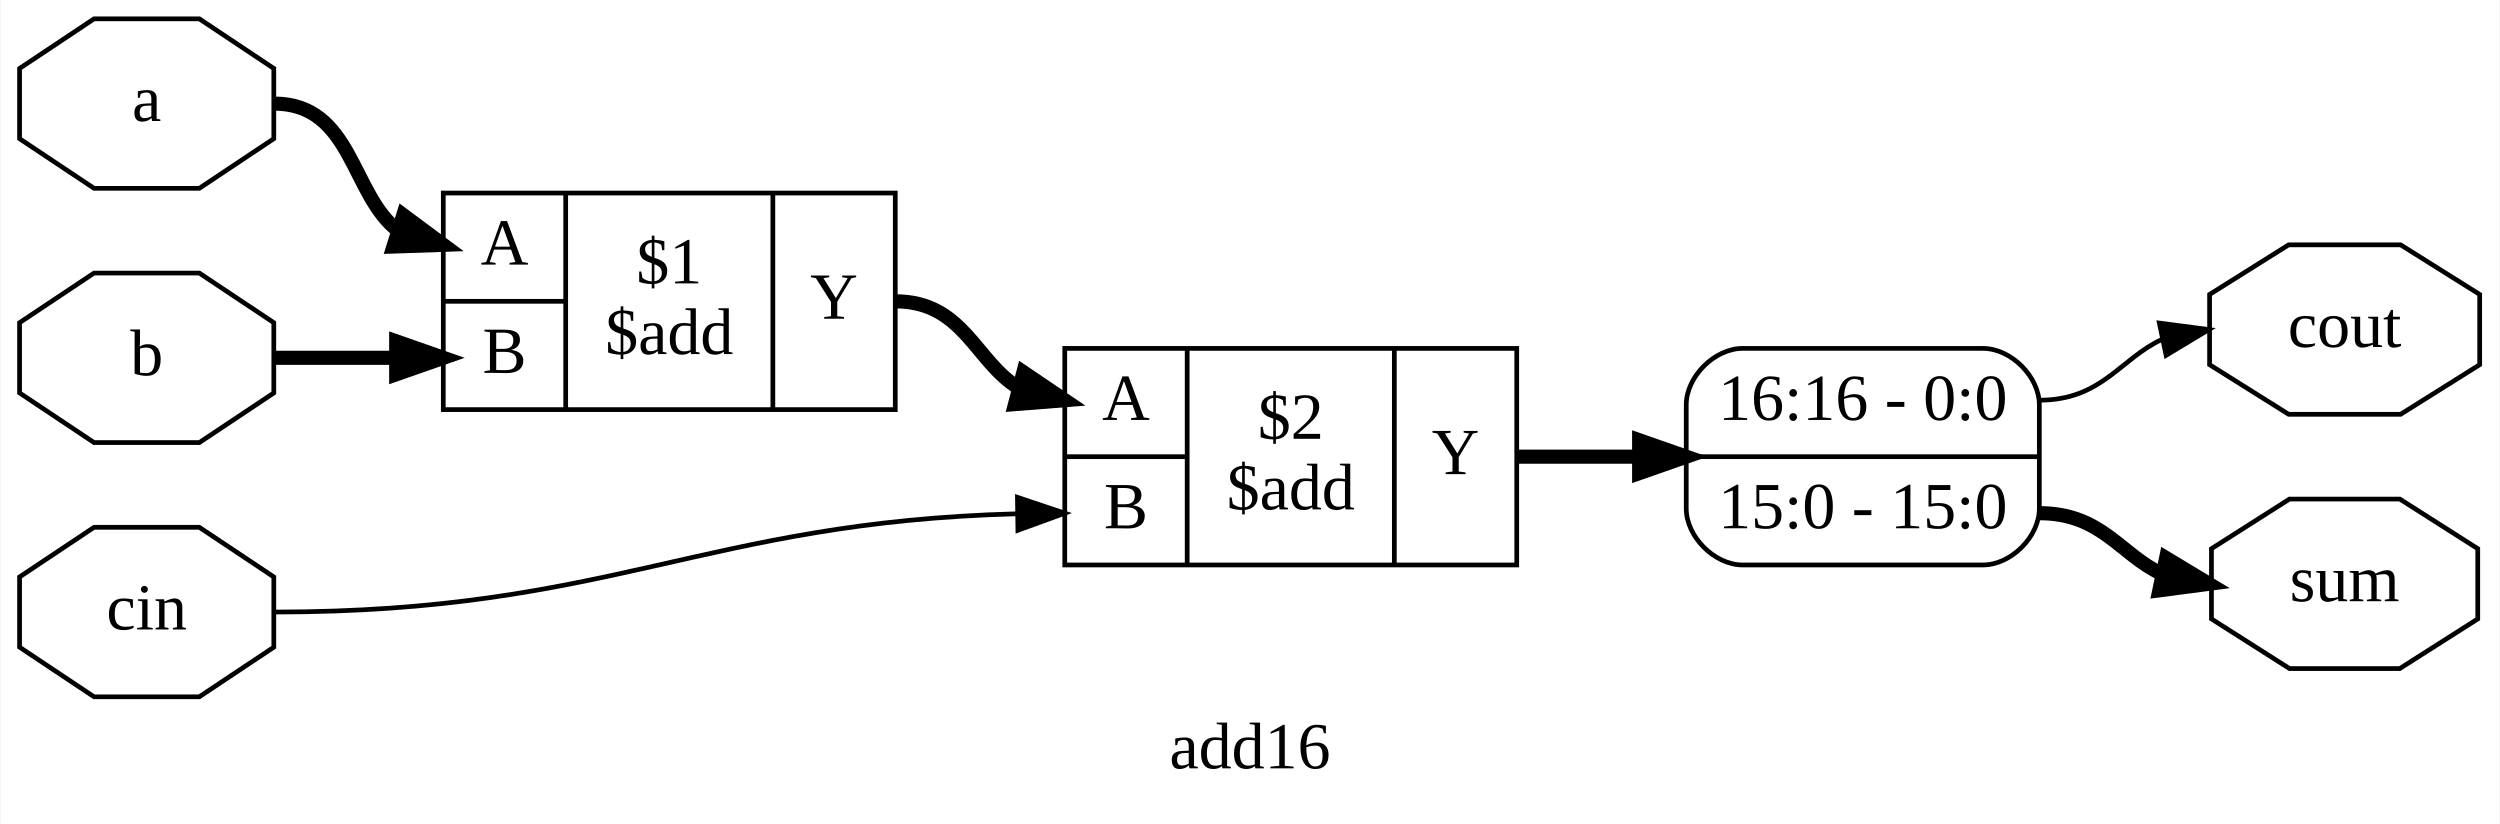
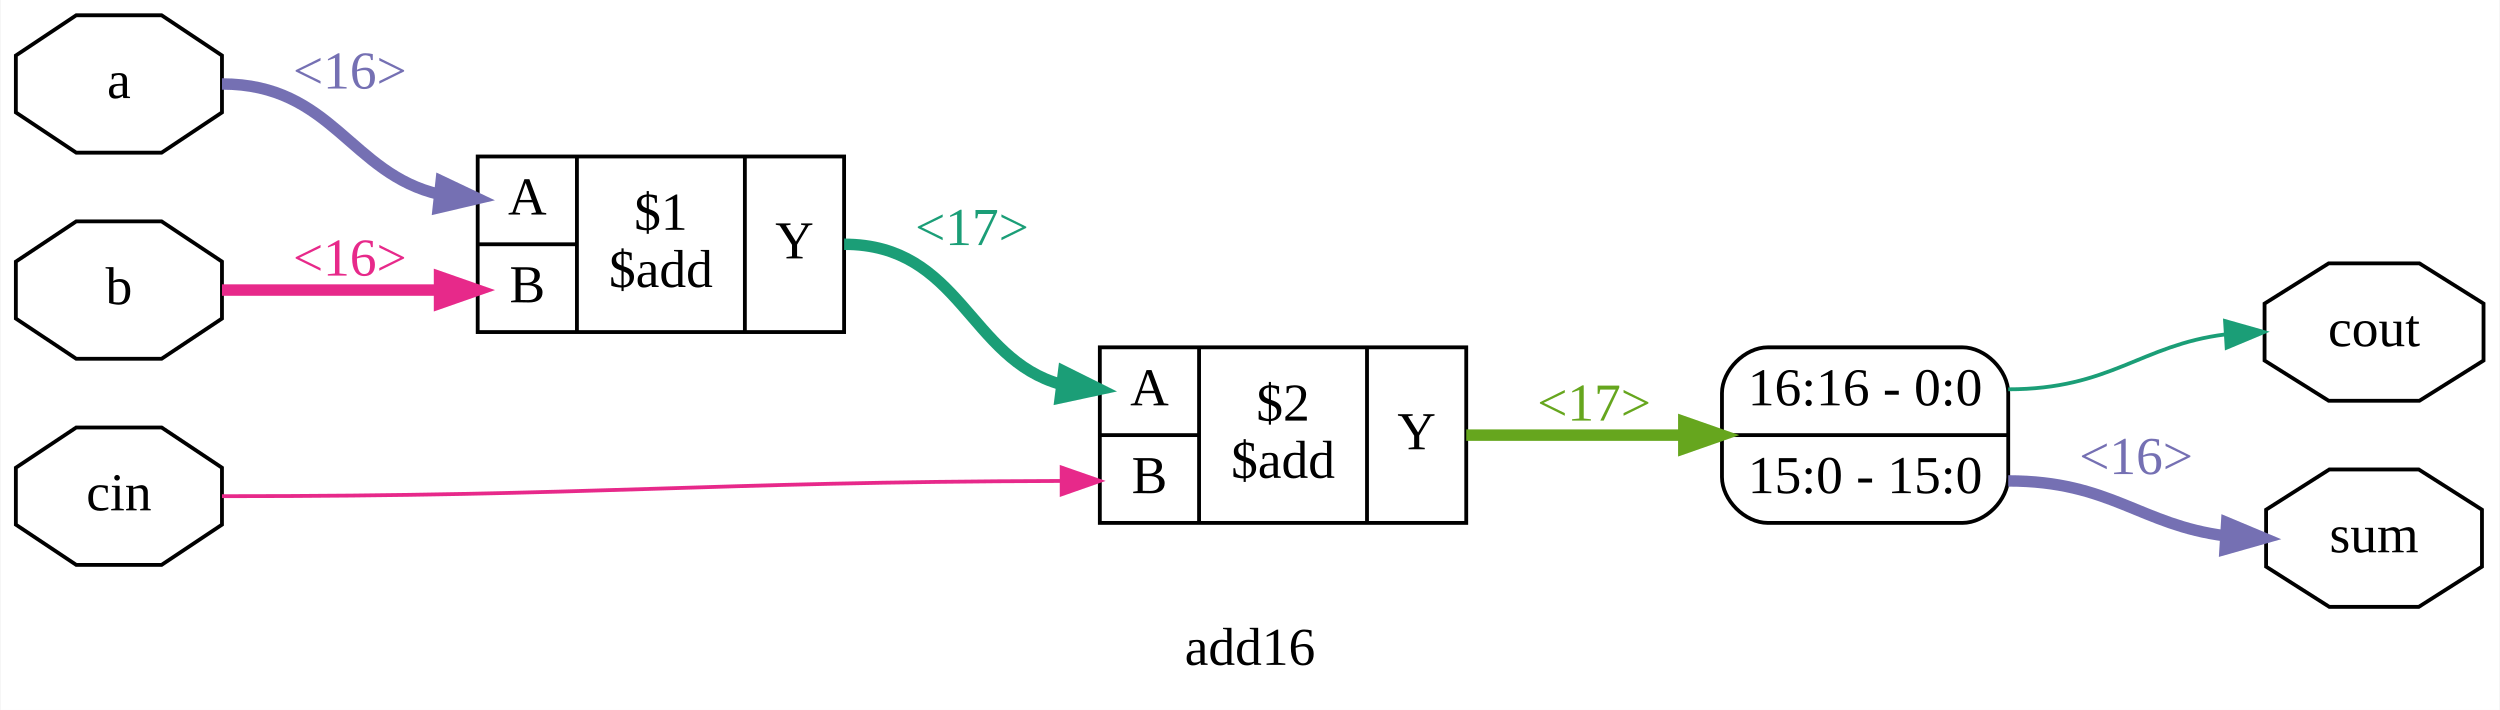
- <svg xmlns="http://www.w3.org/2000/svg" width="531pt" height="175pt" viewBox="0.00 0.00 530.69 175.00">
-   <g id="graph0" class="graph" transform="scale(1 1) rotate(0) translate(4 171)">
-     <polygon fill="white" stroke="transparent" points="-4,4 -4,-171 526.69,-171 526.69,4 -4,4" />
-     <text text-anchor="middle" x="261.34" y="-7.8" font-family="Times New Roman,serif" font-size="14.00">add16</text>
+ <svg xmlns="http://www.w3.org/2000/svg" width="655pt" height="186pt" viewBox="0.00 0.00 654.69 186.00">
+   <g id="graph0" class="graph" transform="scale(1 1) rotate(0) translate(4 182)">
+     <polygon fill="white" stroke="transparent" points="-4,4 -4,-182 650.69,-182 650.69,4 -4,4" />
+     <text text-anchor="middle" x="323.34" y="-7.8" font-family="Times New Roman,serif" font-size="14.00">add16</text>
    <g id="node1" class="node">
-       <polygon fill="none" stroke="black" points="522.53,-93.54 522.53,-108.46 505.73,-119 481.96,-119 465.16,-108.46 465.16,-93.54 481.96,-83 505.73,-83 522.53,-93.54" />
-       <text text-anchor="middle" x="493.84" y="-97.3" font-family="Times New Roman,serif" font-size="14.00">cout</text>
+       <polygon fill="none" stroke="black" points="646.53,-87.54 646.53,-102.46 629.73,-113 605.96,-113 589.16,-102.46 589.16,-87.54 605.96,-77 629.73,-77 646.53,-87.54" />
+       <text text-anchor="middle" x="617.84" y="-91.3" font-family="Times New Roman,serif" font-size="14.00">cout</text>
    </g>
    <g id="node2" class="node">
-       <polygon fill="none" stroke="black" points="522.12,-39.54 522.12,-54.46 505.56,-65 482.13,-65 465.56,-54.46 465.56,-39.54 482.13,-29 505.56,-29 522.12,-39.54" />
-       <text text-anchor="middle" x="493.84" y="-43.3" font-family="Times New Roman,serif" font-size="14.00">sum</text>
+       <polygon fill="none" stroke="black" points="646.12,-33.54 646.12,-48.46 629.56,-59 606.13,-59 589.56,-48.46 589.56,-33.54 606.13,-23 629.56,-23 646.12,-33.54" />
+       <text text-anchor="middle" x="617.84" y="-37.3" font-family="Times New Roman,serif" font-size="14.00">sum</text>
    </g>
    <g id="node3" class="node">
-       <polygon fill="none" stroke="black" points="54,-33.54 54,-48.46 38.18,-59 15.82,-59 0,-48.46 0,-33.54 15.82,-23 38.18,-23 54,-33.54" />
-       <text text-anchor="middle" x="27" y="-37.3" font-family="Times New Roman,serif" font-size="14.00">cin</text>
+       <polygon fill="none" stroke="black" points="54,-44.54 54,-59.46 38.18,-70 15.82,-70 0,-59.46 0,-44.54 15.82,-34 38.18,-34 54,-44.54" />
+       <text text-anchor="middle" x="27" y="-48.3" font-family="Times New Roman,serif" font-size="14.00">cin</text>
    </g>
    <g id="node6" class="node">
-       <polygon fill="none" stroke="black" points="222,-51 222,-97 318,-97 318,-51 222,-51" />
-       <text text-anchor="middle" x="235" y="-81.8" font-family="Times New Roman,serif" font-size="14.00">A</text>
-       <polyline fill="none" stroke="black" points="222,-74 248,-74 " />
-       <text text-anchor="middle" x="235" y="-58.8" font-family="Times New Roman,serif" font-size="14.00">B</text>
-       <polyline fill="none" stroke="black" points="248,-51 248,-97 " />
-       <text text-anchor="middle" x="270" y="-77.8" font-family="Times New Roman,serif" font-size="14.00">$2</text>
-       <text text-anchor="middle" x="270" y="-62.8" font-family="Times New Roman,serif" font-size="14.00">$add</text>
-       <polyline fill="none" stroke="black" points="292,-51 292,-97 " />
-       <text text-anchor="middle" x="305" y="-70.3" font-family="Times New Roman,serif" font-size="14.00">Y</text>
+       <polygon fill="none" stroke="black" points="284,-45 284,-91 380,-91 380,-45 284,-45" />
+       <text text-anchor="middle" x="297" y="-75.8" font-family="Times New Roman,serif" font-size="14.00">A</text>
+       <polyline fill="none" stroke="black" points="284,-68 310,-68 " />
+       <text text-anchor="middle" x="297" y="-52.8" font-family="Times New Roman,serif" font-size="14.00">B</text>
+       <polyline fill="none" stroke="black" points="310,-45 310,-91 " />
+       <text text-anchor="middle" x="332" y="-71.8" font-family="Times New Roman,serif" font-size="14.00">$2</text>
+       <text text-anchor="middle" x="332" y="-56.8" font-family="Times New Roman,serif" font-size="14.00">$add</text>
+       <polyline fill="none" stroke="black" points="354,-45 354,-91 " />
+       <text text-anchor="middle" x="367" y="-64.3" font-family="Times New Roman,serif" font-size="14.00">Y</text>
    </g>
    <g id="edge5" class="edge">
-       <path fill="none" stroke="black" d="M54,-41C125.72,-41 144.98,-60.08 211.79,-61.87" />
-       <polygon fill="black" stroke="black" points="211.95,-65.37 222,-62 212.05,-58.37 211.95,-65.37" />
+       <path fill="none" stroke="#e7298a" d="M54,-52C152.74,-52 179.93,-55.73 273.78,-55.99" />
+       <polygon fill="#e7298a" stroke="#e7298a" points="274,-59.49 284,-56 274,-52.49 274,-59.49" />
    </g>
    <g id="node4" class="node">
-       <polygon fill="none" stroke="black" points="54,-87.54 54,-102.46 38.18,-113 15.82,-113 0,-102.46 0,-87.54 15.82,-77 38.18,-77 54,-87.54" />
-       <text text-anchor="middle" x="27" y="-91.3" font-family="Times New Roman,serif" font-size="14.00">b</text>
+       <polygon fill="none" stroke="black" points="54,-98.54 54,-113.46 38.18,-124 15.82,-124 0,-113.46 0,-98.54 15.82,-88 38.18,-88 54,-98.54" />
+       <text text-anchor="middle" x="27" y="-102.3" font-family="Times New Roman,serif" font-size="14.00">b</text>
    </g>
    <g id="node7" class="node">
-       <polygon fill="none" stroke="black" points="90,-84 90,-130 186,-130 186,-84 90,-84" />
-       <text text-anchor="middle" x="103" y="-114.8" font-family="Times New Roman,serif" font-size="14.00">A</text>
-       <polyline fill="none" stroke="black" points="90,-107 116,-107 " />
-       <text text-anchor="middle" x="103" y="-91.8" font-family="Times New Roman,serif" font-size="14.00">B</text>
-       <polyline fill="none" stroke="black" points="116,-84 116,-130 " />
-       <text text-anchor="middle" x="138" y="-110.8" font-family="Times New Roman,serif" font-size="14.00">$1</text>
-       <text text-anchor="middle" x="138" y="-95.8" font-family="Times New Roman,serif" font-size="14.00">$add</text>
-       <polyline fill="none" stroke="black" points="160,-84 160,-130 " />
-       <text text-anchor="middle" x="173" y="-103.3" font-family="Times New Roman,serif" font-size="14.00">Y</text>
+       <polygon fill="none" stroke="black" points="121,-95 121,-141 217,-141 217,-95 121,-95" />
+       <text text-anchor="middle" x="134" y="-125.8" font-family="Times New Roman,serif" font-size="14.00">A</text>
+       <polyline fill="none" stroke="black" points="121,-118 147,-118 " />
+       <text text-anchor="middle" x="134" y="-102.8" font-family="Times New Roman,serif" font-size="14.00">B</text>
+       <polyline fill="none" stroke="black" points="147,-95 147,-141 " />
+       <text text-anchor="middle" x="169" y="-121.8" font-family="Times New Roman,serif" font-size="14.00">$1</text>
+       <text text-anchor="middle" x="169" y="-106.8" font-family="Times New Roman,serif" font-size="14.00">$add</text>
+       <polyline fill="none" stroke="black" points="191,-95 191,-141 " />
+       <text text-anchor="middle" x="204" y="-114.3" font-family="Times New Roman,serif" font-size="14.00">Y</text>
    </g>
    <g id="edge6" class="edge">
-       <path fill="none" stroke="black" stroke-width="3" d="M54,-95C66,-95 71.25,-95 79.87,-95" />
-       <polygon fill="black" stroke="black" stroke-width="3" points="80,-98.5 90,-95 80,-91.5 80,-98.5" />
+       <path fill="none" stroke="#e7298a" stroke-width="3" d="M54,-106C80.06,-106 89.01,-106 110.79,-106" />
+       <polygon fill="#e7298a" stroke="#e7298a" stroke-width="3" points="111,-109.5 121,-106 111,-102.5 111,-109.5" />
+       <text text-anchor="middle" x="87.5" y="-109.8" font-family="Times New Roman,serif" font-size="14.00" fill="#e7298a">&lt;16&gt;</text>
    </g>
    <g id="node5" class="node">
-       <polygon fill="none" stroke="black" points="54,-141.54 54,-156.46 38.18,-167 15.82,-167 0,-156.46 0,-141.54 15.82,-131 38.18,-131 54,-141.54" />
-       <text text-anchor="middle" x="27" y="-145.3" font-family="Times New Roman,serif" font-size="14.00">a</text>
+       <polygon fill="none" stroke="black" points="54,-152.54 54,-167.46 38.18,-178 15.82,-178 0,-167.46 0,-152.54 15.82,-142 38.18,-142 54,-152.54" />
+       <text text-anchor="middle" x="27" y="-156.3" font-family="Times New Roman,serif" font-size="14.00">a</text>
    </g>
    <g id="edge7" class="edge">
-       <path fill="none" stroke="black" stroke-width="3" d="M54,-149C70.76,-149 70.37,-129.57 80.43,-121.99" />
-       <polygon fill="black" stroke="black" stroke-width="3" points="81.5,-125.32 90,-119 79.41,-118.64 81.5,-125.32" />
+       <path fill="none" stroke="#7570b3" stroke-width="3" d="M54,-160C82.93,-160 87.58,-136.41 111.01,-131.07" />
+       <polygon fill="#7570b3" stroke="#7570b3" stroke-width="3" points="111.43,-134.54 121,-130 110.68,-127.58 111.43,-134.54" />
+       <text text-anchor="middle" x="87.5" y="-158.8" font-family="Times New Roman,serif" font-size="14.00" fill="#7570b3">&lt;16&gt;</text>
    </g>
    <g id="node8" class="node">
-       <path fill="none" stroke="black" d="M366,-51C366,-51 417,-51 417,-51 423,-51 429,-57 429,-63 429,-63 429,-85 429,-85 429,-91 423,-97 417,-97 417,-97 366,-97 366,-97 360,-97 354,-91 354,-85 354,-85 354,-63 354,-63 354,-57 360,-51 366,-51" />
-       <text text-anchor="middle" x="391.5" y="-81.8" font-family="Times New Roman,serif" font-size="14.00">16:16 - 0:0</text>
-       <polyline fill="none" stroke="black" points="354,-74 429,-74 " />
-       <text text-anchor="middle" x="391.5" y="-58.8" font-family="Times New Roman,serif" font-size="14.00">15:0 - 15:0</text>
+       <path fill="none" stroke="black" d="M459,-45C459,-45 510,-45 510,-45 516,-45 522,-51 522,-57 522,-57 522,-79 522,-79 522,-85 516,-91 510,-91 510,-91 459,-91 459,-91 453,-91 447,-85 447,-79 447,-79 447,-57 447,-57 447,-51 453,-45 459,-45" />
+       <text text-anchor="middle" x="484.5" y="-75.8" font-family="Times New Roman,serif" font-size="14.00">16:16 - 0:0</text>
+       <polyline fill="none" stroke="black" points="447,-68 522,-68 " />
+       <text text-anchor="middle" x="484.5" y="-52.8" font-family="Times New Roman,serif" font-size="14.00">15:0 - 15:0</text>
    </g>
    <g id="edge1" class="edge">
-       <path fill="none" stroke="black" stroke-width="3" d="M318,-74C330,-74 335.25,-74 343.87,-74" />
-       <polygon fill="black" stroke="black" stroke-width="3" points="344,-77.5 354,-74 344,-70.5 344,-77.5" />
+       <path fill="none" stroke="#66a61e" stroke-width="3" d="M380,-68C406.06,-68 415.01,-68 436.79,-68" />
+       <polygon fill="#66a61e" stroke="#66a61e" stroke-width="3" points="437,-71.5 447,-68 437,-64.5 437,-71.5" />
+       <text text-anchor="middle" x="413.5" y="-71.8" font-family="Times New Roman,serif" font-size="14.00" fill="#66a61e">&lt;17&gt;</text>
    </g>
    <g id="edge2" class="edge">
-       <path fill="none" stroke="black" stroke-width="3" d="M186,-107C200.47,-107 203,-94.18 212.24,-88.58" />
-       <polygon fill="black" stroke="black" stroke-width="3" points="213.22,-91.94 222,-86 211.44,-85.17 213.22,-91.94" />
+       <path fill="none" stroke="#1b9e77" stroke-width="3" d="M217,-118C247.49,-118 249.66,-87.86 273.95,-81.26" />
+       <polygon fill="#1b9e77" stroke="#1b9e77" stroke-width="3" points="274.52,-84.72 284,-80 273.64,-77.78 274.52,-84.72" />
+       <text text-anchor="middle" x="250.5" y="-117.8" font-family="Times New Roman,serif" font-size="14.00" fill="#1b9e77">&lt;17&gt;</text>
    </g>
    <g id="edge3" class="edge">
-       <path fill="none" stroke="black" d="M429,-86C442.27,-86 446.16,-94.79 455.04,-98.91" />
-       <polygon fill="black" stroke="black" points="454.49,-102.38 465,-101 455.93,-95.53 454.49,-102.38" />
+       <path fill="none" stroke="#1b9e77" d="M522,-80C548.82,-80 556.68,-91.59 578.91,-94.39" />
+       <polygon fill="#1b9e77" stroke="#1b9e77" points="578.81,-97.89 589,-95 579.23,-90.91 578.81,-97.89" />
    </g>
    <g id="edge4" class="edge">
-       <path fill="none" stroke="black" stroke-width="3" d="M429,-62C442.27,-62 446.16,-53.21 455.04,-49.09" />
-       <polygon fill="black" stroke="black" stroke-width="3" points="455.93,-52.47 465,-47 454.49,-45.62 455.93,-52.47" />
+       <path fill="none" stroke="#7570b3" stroke-width="3" d="M522,-56C548.82,-56 556.68,-44.41 578.91,-41.61" />
+       <polygon fill="#7570b3" stroke="#7570b3" stroke-width="3" points="579.23,-45.09 589,-41 578.81,-38.11 579.23,-45.09" />
+       <text text-anchor="middle" x="555.5" y="-57.8" font-family="Times New Roman,serif" font-size="14.00" fill="#7570b3">&lt;16&gt;</text>
    </g>
  </g>
</svg>
